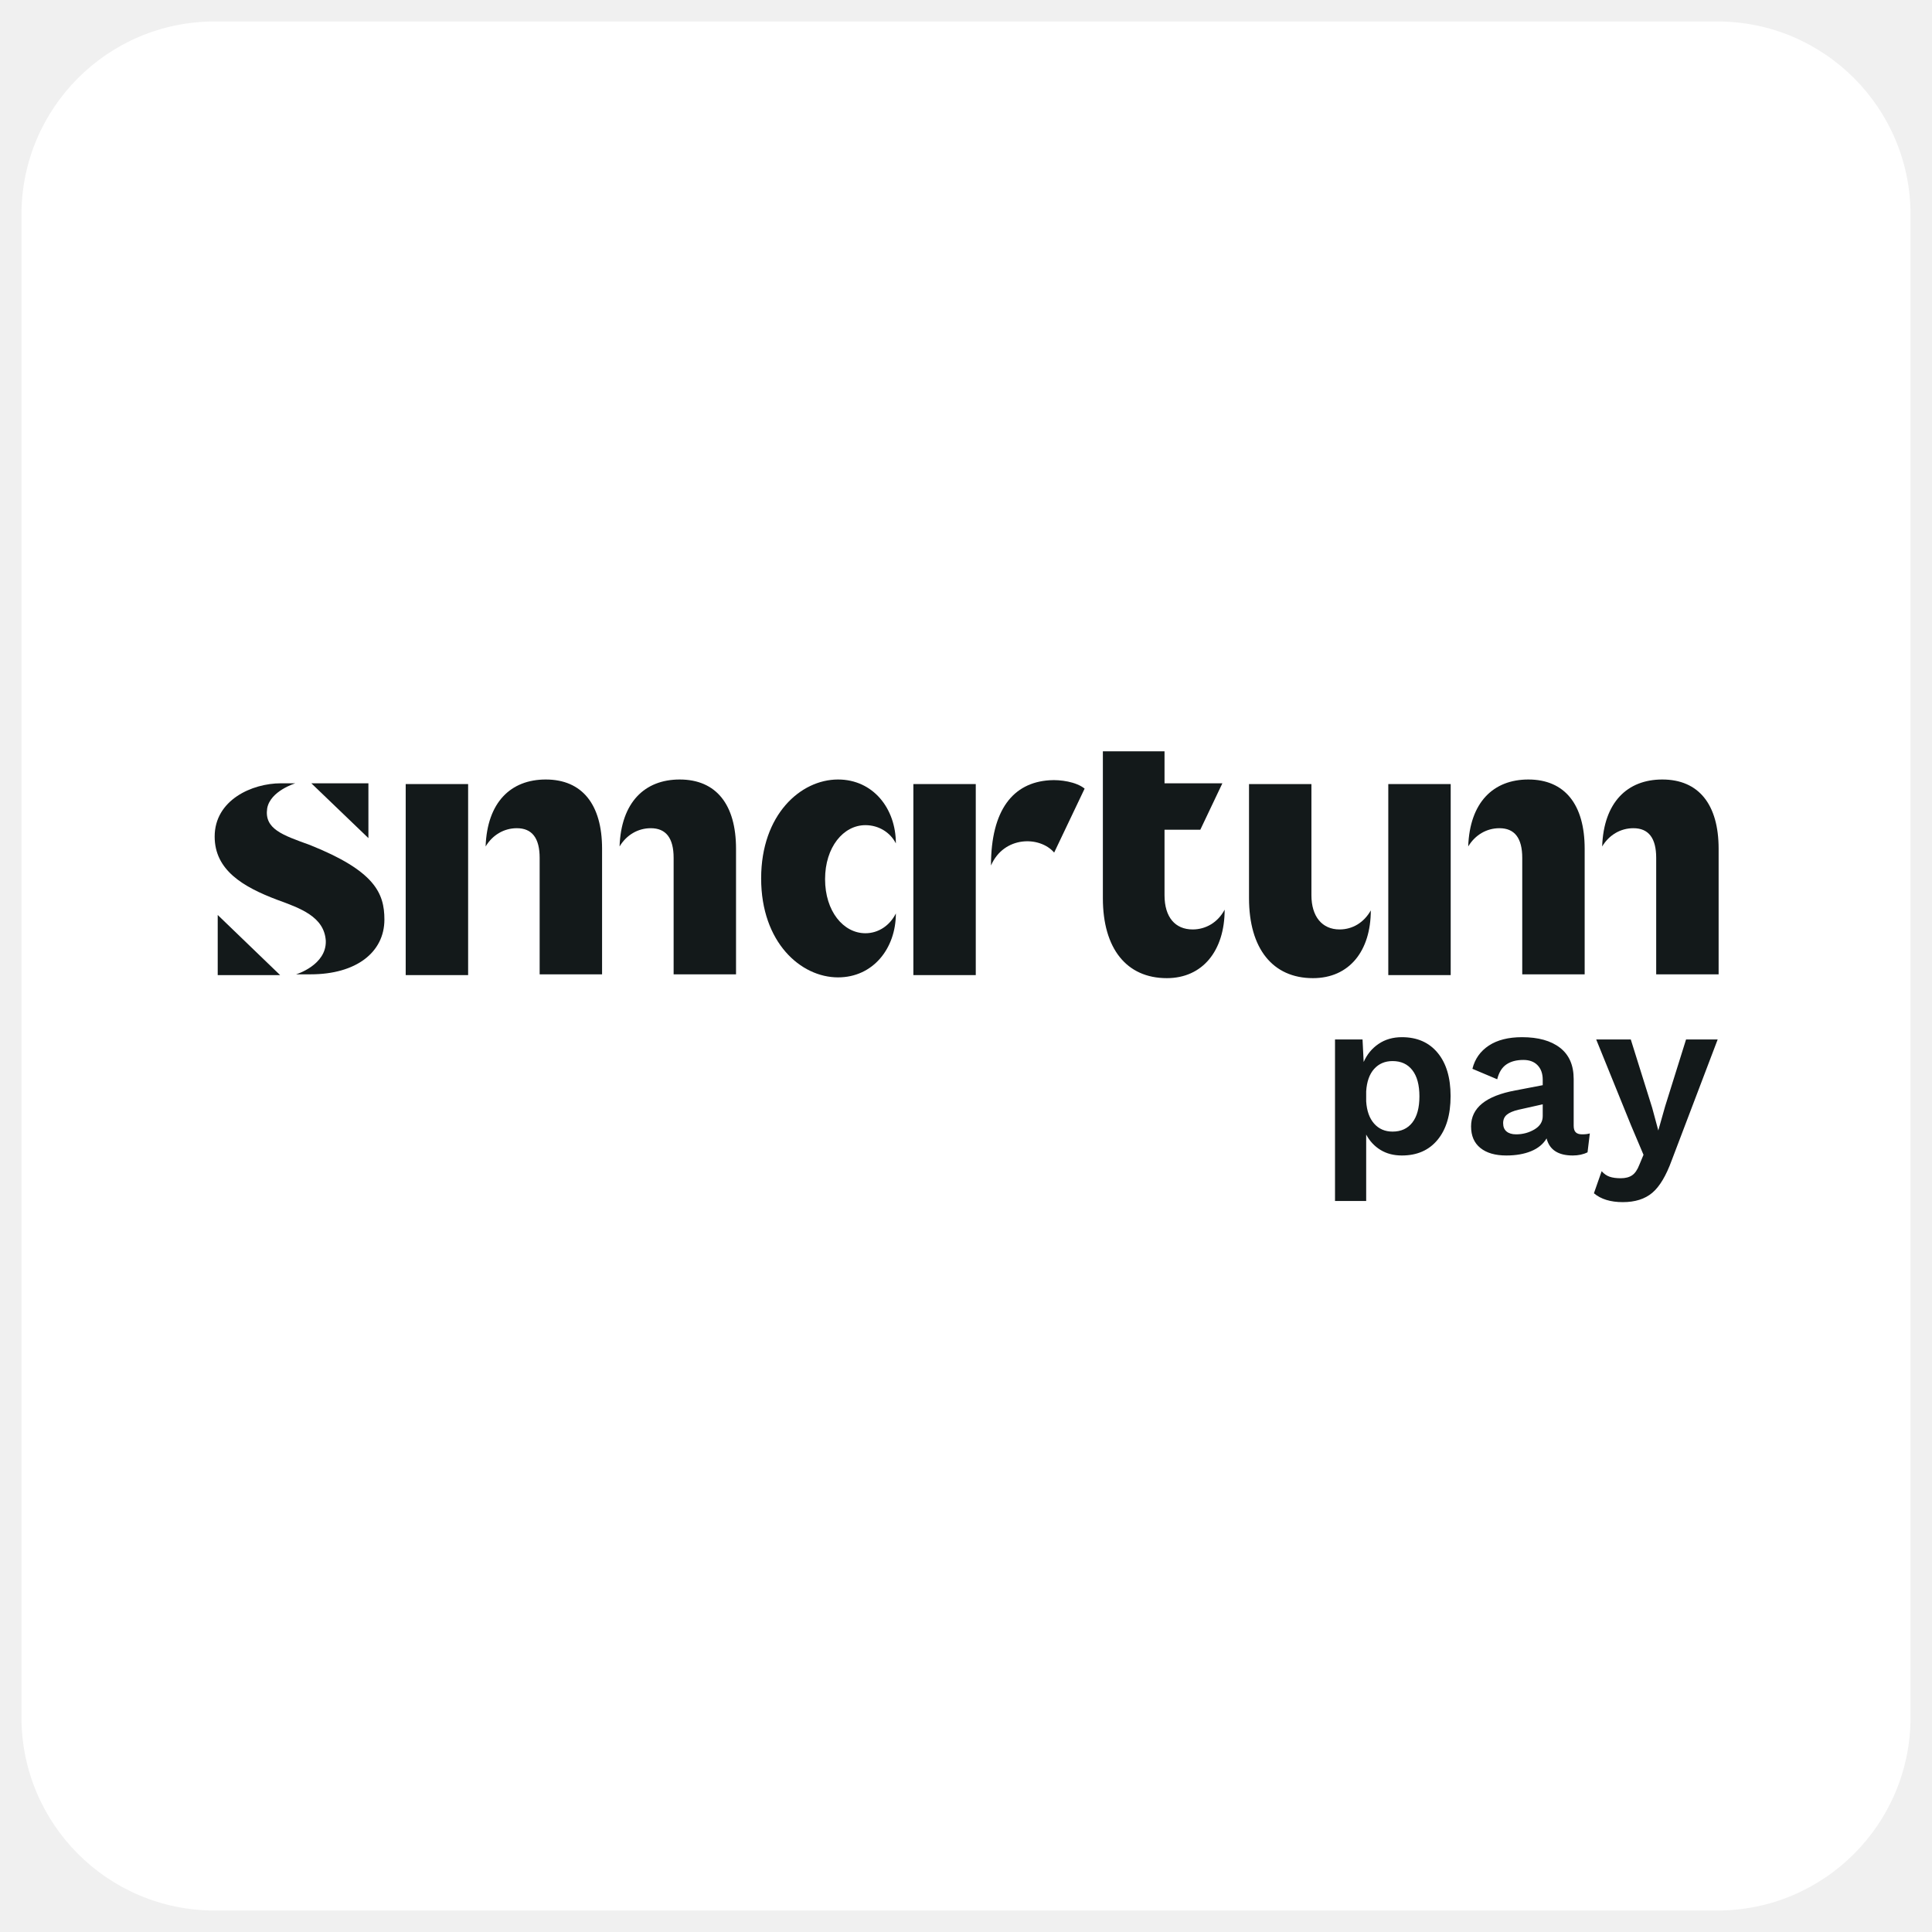
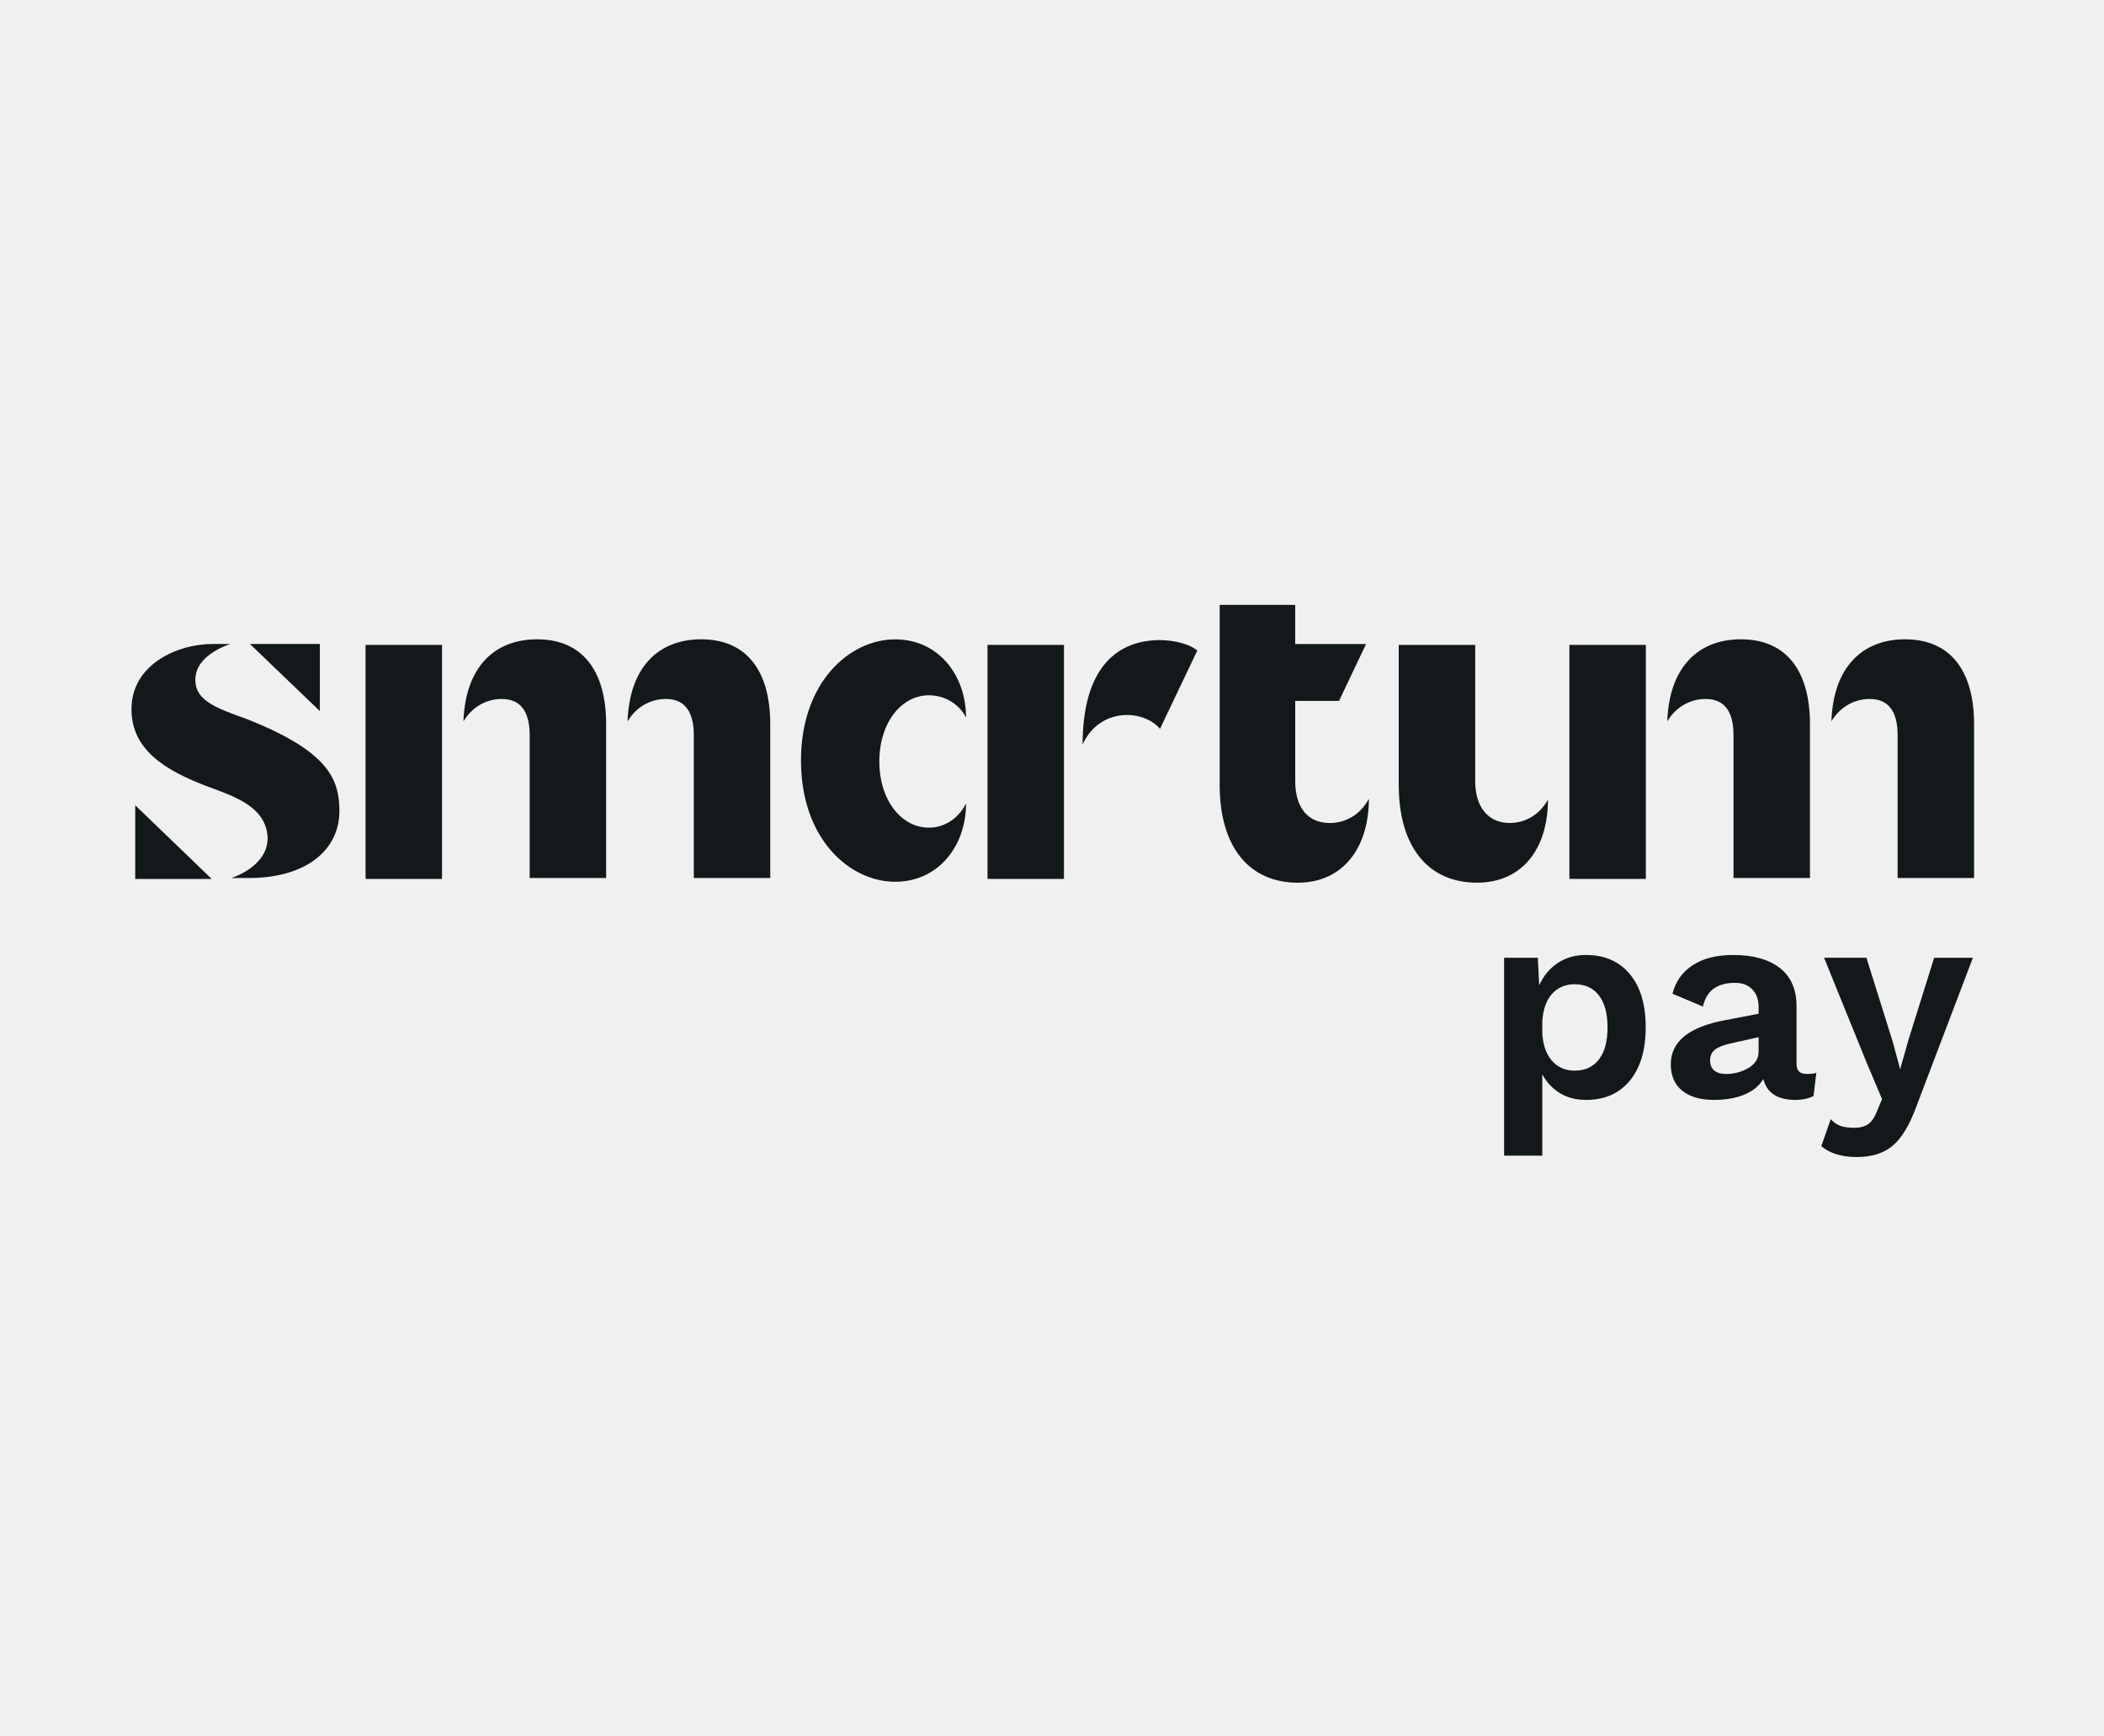
- <svg xmlns="http://www.w3.org/2000/svg" width="90" height="90" viewBox="0 0 90 90" fill="none">
-   <path d="M80 1H10C5.029 1 1 5.029 1 10V80C1 84.971 5.029 89 10 89H80C84.971 89 89 84.971 89 80V10C89 5.029 84.971 1 80 1Z" fill="white" />
-   <path fill-rule="evenodd" clip-rule="evenodd" d="M65.305 48.316C66.012 48.316 66.567 48.558 66.969 49.042C67.372 49.526 67.574 50.199 67.574 51.061C67.574 51.93 67.372 52.608 66.969 53.096C66.567 53.584 66.012 53.827 65.305 53.827C64.924 53.827 64.592 53.741 64.309 53.568C64.027 53.395 63.804 53.156 63.642 52.852V55.947H62.19V48.422H63.472L63.525 49.471C63.68 49.118 63.912 48.837 64.219 48.629C64.526 48.42 64.889 48.316 65.305 48.316ZM64.871 52.714C65.267 52.714 65.574 52.573 65.793 52.291C66.012 52.008 66.122 51.602 66.122 51.072C66.122 50.542 66.012 50.135 65.793 49.853C65.574 49.57 65.267 49.429 64.871 49.429C64.518 49.429 64.232 49.551 64.013 49.794C63.794 50.038 63.67 50.386 63.642 50.839V51.305C63.67 51.75 63.794 52.096 64.013 52.343C64.232 52.591 64.518 52.714 64.871 52.714ZM73.7 52.842C73.848 52.842 73.968 52.828 74.06 52.799L73.954 53.679C73.756 53.778 73.526 53.827 73.265 53.827C72.587 53.827 72.18 53.562 72.046 53.032C71.891 53.294 71.651 53.492 71.326 53.626C71.001 53.76 70.615 53.827 70.17 53.827C69.654 53.827 69.252 53.711 68.962 53.477C68.672 53.244 68.528 52.909 68.528 52.471C68.528 51.609 69.216 51.05 70.594 50.796L71.866 50.552V50.298C71.866 50.015 71.787 49.791 71.628 49.625C71.469 49.459 71.248 49.376 70.965 49.376C70.64 49.376 70.375 49.447 70.17 49.588C69.965 49.729 69.824 49.959 69.746 50.277L68.591 49.789C68.704 49.33 68.959 48.97 69.354 48.708C69.75 48.447 70.266 48.316 70.902 48.316C71.658 48.316 72.248 48.48 72.672 48.809C73.096 49.137 73.308 49.623 73.308 50.266V52.439C73.308 52.58 73.339 52.683 73.403 52.746C73.466 52.81 73.565 52.842 73.7 52.842ZM70.626 52.842C70.937 52.842 71.221 52.766 71.479 52.614C71.737 52.462 71.866 52.255 71.866 51.994V51.443L70.732 51.697C70.492 51.754 70.313 51.829 70.197 51.925C70.08 52.02 70.022 52.153 70.022 52.322C70.022 52.492 70.075 52.621 70.181 52.709C70.287 52.797 70.435 52.842 70.626 52.842ZM77.876 54.05C77.614 54.771 77.312 55.276 76.969 55.566C76.627 55.855 76.169 56 75.597 56C75.025 56 74.576 55.862 74.251 55.587L74.611 54.559C74.724 54.686 74.85 54.772 74.987 54.818C75.125 54.864 75.296 54.887 75.501 54.887C75.721 54.887 75.897 54.841 76.031 54.749C76.166 54.657 76.279 54.492 76.371 54.251L76.561 53.795L75.978 52.418L74.357 48.422H75.968L76.964 51.602L77.25 52.661L77.568 51.538L78.543 48.422H80.016L77.876 54.05Z" fill="#13191A" />
-   <path d="M21.807 36.525H18.899V45.424H21.807V36.525Z" fill="#13191A" />
-   <path fill-rule="evenodd" clip-rule="evenodd" d="M10.142 42.623V45.424H13.049L10.142 42.623Z" fill="#13191A" />
-   <path fill-rule="evenodd" clip-rule="evenodd" d="M17.162 39.042V36.489H14.503L17.162 39.042Z" fill="#13191A" />
-   <path fill-rule="evenodd" clip-rule="evenodd" d="M12.446 37.659C12.588 36.844 13.758 36.489 13.758 36.489H13.085C11.737 36.489 10 37.269 10 38.971C10 40.531 11.312 41.311 12.907 41.914C13.971 42.304 15.106 42.694 15.177 43.828C15.212 44.963 13.794 45.388 13.794 45.388H14.467C16.595 45.388 17.907 44.36 17.907 42.836C17.907 41.595 17.446 40.566 14.432 39.361C13.155 38.9 12.305 38.616 12.446 37.659Z" fill="#13191A" />
-   <path fill-rule="evenodd" clip-rule="evenodd" d="M48.895 36.347C47.193 36.454 46.164 37.73 46.164 40.318C46.767 38.935 48.434 38.935 49.107 39.716L50.526 36.737C50.135 36.418 49.391 36.312 48.895 36.347Z" fill="#13191A" />
-   <path d="M45.455 36.525H42.548V45.424H45.455V36.525Z" fill="#13191A" />
-   <path fill-rule="evenodd" clip-rule="evenodd" d="M34.287 39.538C34.287 37.482 33.365 36.312 31.663 36.312C30.032 36.312 28.933 37.376 28.862 39.432C29.181 38.9 29.713 38.581 30.316 38.581C31.025 38.581 31.38 39.042 31.38 39.964V45.388H34.287V39.538Z" fill="#13191A" />
-   <path fill-rule="evenodd" clip-rule="evenodd" d="M28.047 39.538C28.047 37.482 27.125 36.312 25.423 36.312C23.792 36.312 22.693 37.376 22.622 39.432C22.941 38.9 23.473 38.581 24.076 38.581C24.785 38.581 25.139 39.042 25.139 39.964V45.388H28.047V39.538Z" fill="#13191A" />
-   <path fill-rule="evenodd" clip-rule="evenodd" d="M55.56 43.297C54.745 43.297 54.248 42.729 54.248 41.701V38.652H55.915L56.943 36.489H54.248V35H51.376V41.843C51.376 44.183 52.475 45.566 54.355 45.566C56.021 45.566 57.049 44.289 57.049 42.375C56.73 42.977 56.163 43.297 55.56 43.297Z" fill="#13191A" />
-   <path fill-rule="evenodd" clip-rule="evenodd" d="M40.314 43.474C39.286 43.474 38.435 42.446 38.435 40.956C38.435 39.467 39.286 38.439 40.314 38.439C40.953 38.439 41.484 38.794 41.733 39.29C41.733 37.659 40.669 36.312 39.038 36.312C37.301 36.312 35.457 37.943 35.457 40.921C35.457 43.899 37.301 45.53 39.038 45.53C40.669 45.53 41.733 44.183 41.733 42.552C41.449 43.119 40.917 43.474 40.314 43.474Z" fill="#13191A" />
-   <path fill-rule="evenodd" clip-rule="evenodd" d="M63.857 42.41C63.538 42.977 63.006 43.297 62.403 43.297C61.587 43.297 61.091 42.694 61.091 41.701V36.525H58.184V41.843C58.184 44.183 59.283 45.566 61.162 45.566C62.864 45.566 63.857 44.289 63.857 42.41Z" fill="#13191A" />
-   <path d="M67.579 36.525H64.672V45.424H67.579V36.525Z" fill="#13191A" />
-   <path fill-rule="evenodd" clip-rule="evenodd" d="M73.82 39.538C73.82 37.482 72.898 36.312 71.196 36.312C69.565 36.312 68.466 37.376 68.395 39.432C68.714 38.9 69.246 38.581 69.849 38.581C70.558 38.581 70.912 39.042 70.912 39.964V45.388H73.82V39.538Z" fill="#13191A" />
-   <path fill-rule="evenodd" clip-rule="evenodd" d="M80.06 39.538C80.06 37.482 79.138 36.312 77.436 36.312C75.805 36.312 74.706 37.376 74.635 39.432C74.954 38.9 75.486 38.581 76.089 38.581C76.798 38.581 77.152 39.042 77.152 39.964V45.388H80.06V39.538Z" fill="#13191A" />
+ <svg xmlns="http://www.w3.org/2000/svg" fill="none" height="66" viewBox="0 0 80 66" width="80">
+   <g fill="#13191a">
+     <path clip-rule="evenodd" d="m60.306 36.316c.707 0 1.261.242 1.664.726.403.484.604 1.157.604 2.019 0 .869-.201 1.547-.604 2.035-.403.487-.957.731-1.664.731-.382 0-.714-.087-.996-.26-.283-.173-.505-.412-.668-.715v3.095h-1.452v-7.525h1.282l.053 1.049c.155-.353.387-.634.694-.843.307-.208.669-.313 1.086-.313zm-.434 4.398c.396 0 .703-.141.922-.424.219-.283.329-.689.329-1.219 0-.53-.11-.936-.329-1.219-.219-.283-.526-.424-.922-.424-.353 0-.639.122-.859.366-.219.244-.343.592-.371 1.044v.466c.028.445.152.791.371 1.039.219.247.505.371.859.371zm8.829.127c.148 0 .268-.014.36-.042l-.106.88c-.198.099-.427.148-.689.148-.678 0-1.085-.265-1.219-.795-.155.261-.396.459-.721.594-.325.134-.71.201-1.155.201-.516 0-.918-.117-1.208-.35-.29-.233-.435-.569-.435-1.007 0-.862.689-1.42 2.067-1.675l1.272-.244v-.254c0-.283-.08-.507-.238-.673-.159-.166-.38-.249-.662-.249-.325 0-.59.071-.795.212-.205.141-.346.371-.424.689l-1.155-.487c.113-.459.367-.82.763-1.081.396-.262.911-.392 1.547-.392.756 0 1.346.164 1.77.493.424.329.636.814.636 1.457v2.173c0 .141.032.244.095.307s.163.095.297.095zm-3.074 0c.311 0 .595-.076.853-.228.258-.152.387-.358.387-.62v-.551l-1.134.254c-.24.057-.419.132-.535.228s-.175.228-.175.398.053.298.159.387c.106.088.254.133.445.133zm7.249 1.208c-.261.721-.564 1.226-.906 1.516s-.8.434-1.373.434-1.021-.138-1.346-.413l.36-1.028c.113.127.238.214.376.26.138.046.309.069.514.069.219 0 .396-.046.53-.138.134-.092.247-.258.339-.498l.191-.456-.583-1.378-1.622-3.996h1.611l.996 3.18.286 1.06.318-1.123.975-3.116h1.473z" fill-rule="evenodd" />
+     <path d="m16.807 24.524h-2.907v8.899h2.907z" />
+     <path clip-rule="evenodd" d="m5.142 30.623v2.801h2.907z" fill-rule="evenodd" />
+     <path clip-rule="evenodd" d="m12.162 27.042v-2.553h-2.659z" fill-rule="evenodd" />
+     <path clip-rule="evenodd" d="m7.446 25.659c.142-.816 1.312-1.17 1.312-1.17h-.674c-1.347 0-3.085.78-3.085 2.482 0 1.56 1.312 2.34 2.907 2.943 1.064.39 2.198.78 2.269 1.915.035 1.135-1.383 1.56-1.383 1.56h.674c2.127 0 3.439-1.028 3.439-2.553 0-1.241-.461-2.269-3.475-3.475-1.276-.461-2.127-.745-1.986-1.702z" fill-rule="evenodd" />
+     <path clip-rule="evenodd" d="m43.894 24.347c-1.702.106-2.73 1.383-2.73 3.971.603-1.383 2.269-1.383 2.943-.603l1.418-2.978c-.39-.319-1.135-.425-1.631-.39z" fill-rule="evenodd" />
+     <path d="m40.455 24.524h-2.907v8.899h2.907z" />
+     <g clip-rule="evenodd" fill-rule="evenodd">
+       <path d="m29.287 27.538c0-2.056-.922-3.227-2.624-3.227-1.631 0-2.73 1.064-2.801 3.12.319-.532.851-.851 1.454-.851.709 0 1.064.461 1.064 1.383v5.425h2.907z" />
+       <path d="m23.047 27.538c0-2.056-.922-3.227-2.624-3.227-1.631 0-2.73 1.064-2.801 3.12.319-.532.851-.851 1.454-.851.709 0 1.064.461 1.064 1.383v5.425h2.907z" />
+       <path d="m50.56 31.297c-.816 0-1.312-.567-1.312-1.595v-3.049h1.666l1.028-2.163h-2.695v-1.489h-2.872v6.843c0 2.34 1.099 3.723 2.978 3.723 1.666 0 2.695-1.276 2.695-3.191-.319.603-.886.922-1.489.922z" />
+       <path d="m35.314 31.474c-1.028 0-1.879-1.028-1.879-2.517s.851-2.517 1.879-2.517c.638 0 1.17.354 1.418.851 0-1.631-1.064-2.978-2.695-2.978-1.737 0-3.581 1.631-3.581 4.609 0 2.978 1.844 4.609 3.581 4.609 1.631 0 2.695-1.347 2.695-2.978-.284.567-.815.922-1.418.922z" />
+       <path d="m58.857 30.41c-.319.567-.851.886-1.454.886-.816 0-1.312-.603-1.312-1.595v-5.176h-2.907v5.318c0 2.34 1.099 3.723 2.978 3.723 1.702 0 2.695-1.276 2.695-3.155z" />
+     </g>
+     <path d="m62.58 24.524h-2.907v8.899h2.907z" />
+     <path clip-rule="evenodd" d="m68.82 27.538c0-2.056-.922-3.227-2.624-3.227-1.631 0-2.73 1.064-2.801 3.12.319-.532.851-.851 1.454-.851.709 0 1.064.461 1.064 1.383v5.425h2.907z" fill-rule="evenodd" />
+     <path clip-rule="evenodd" d="m75.06 27.538c0-2.056-.922-3.227-2.624-3.227-1.631 0-2.73 1.064-2.801 3.12.319-.532.851-.851 1.454-.851.709 0 1.064.461 1.064 1.383v5.425h2.907z" fill-rule="evenodd" />
+   </g>
</svg>
